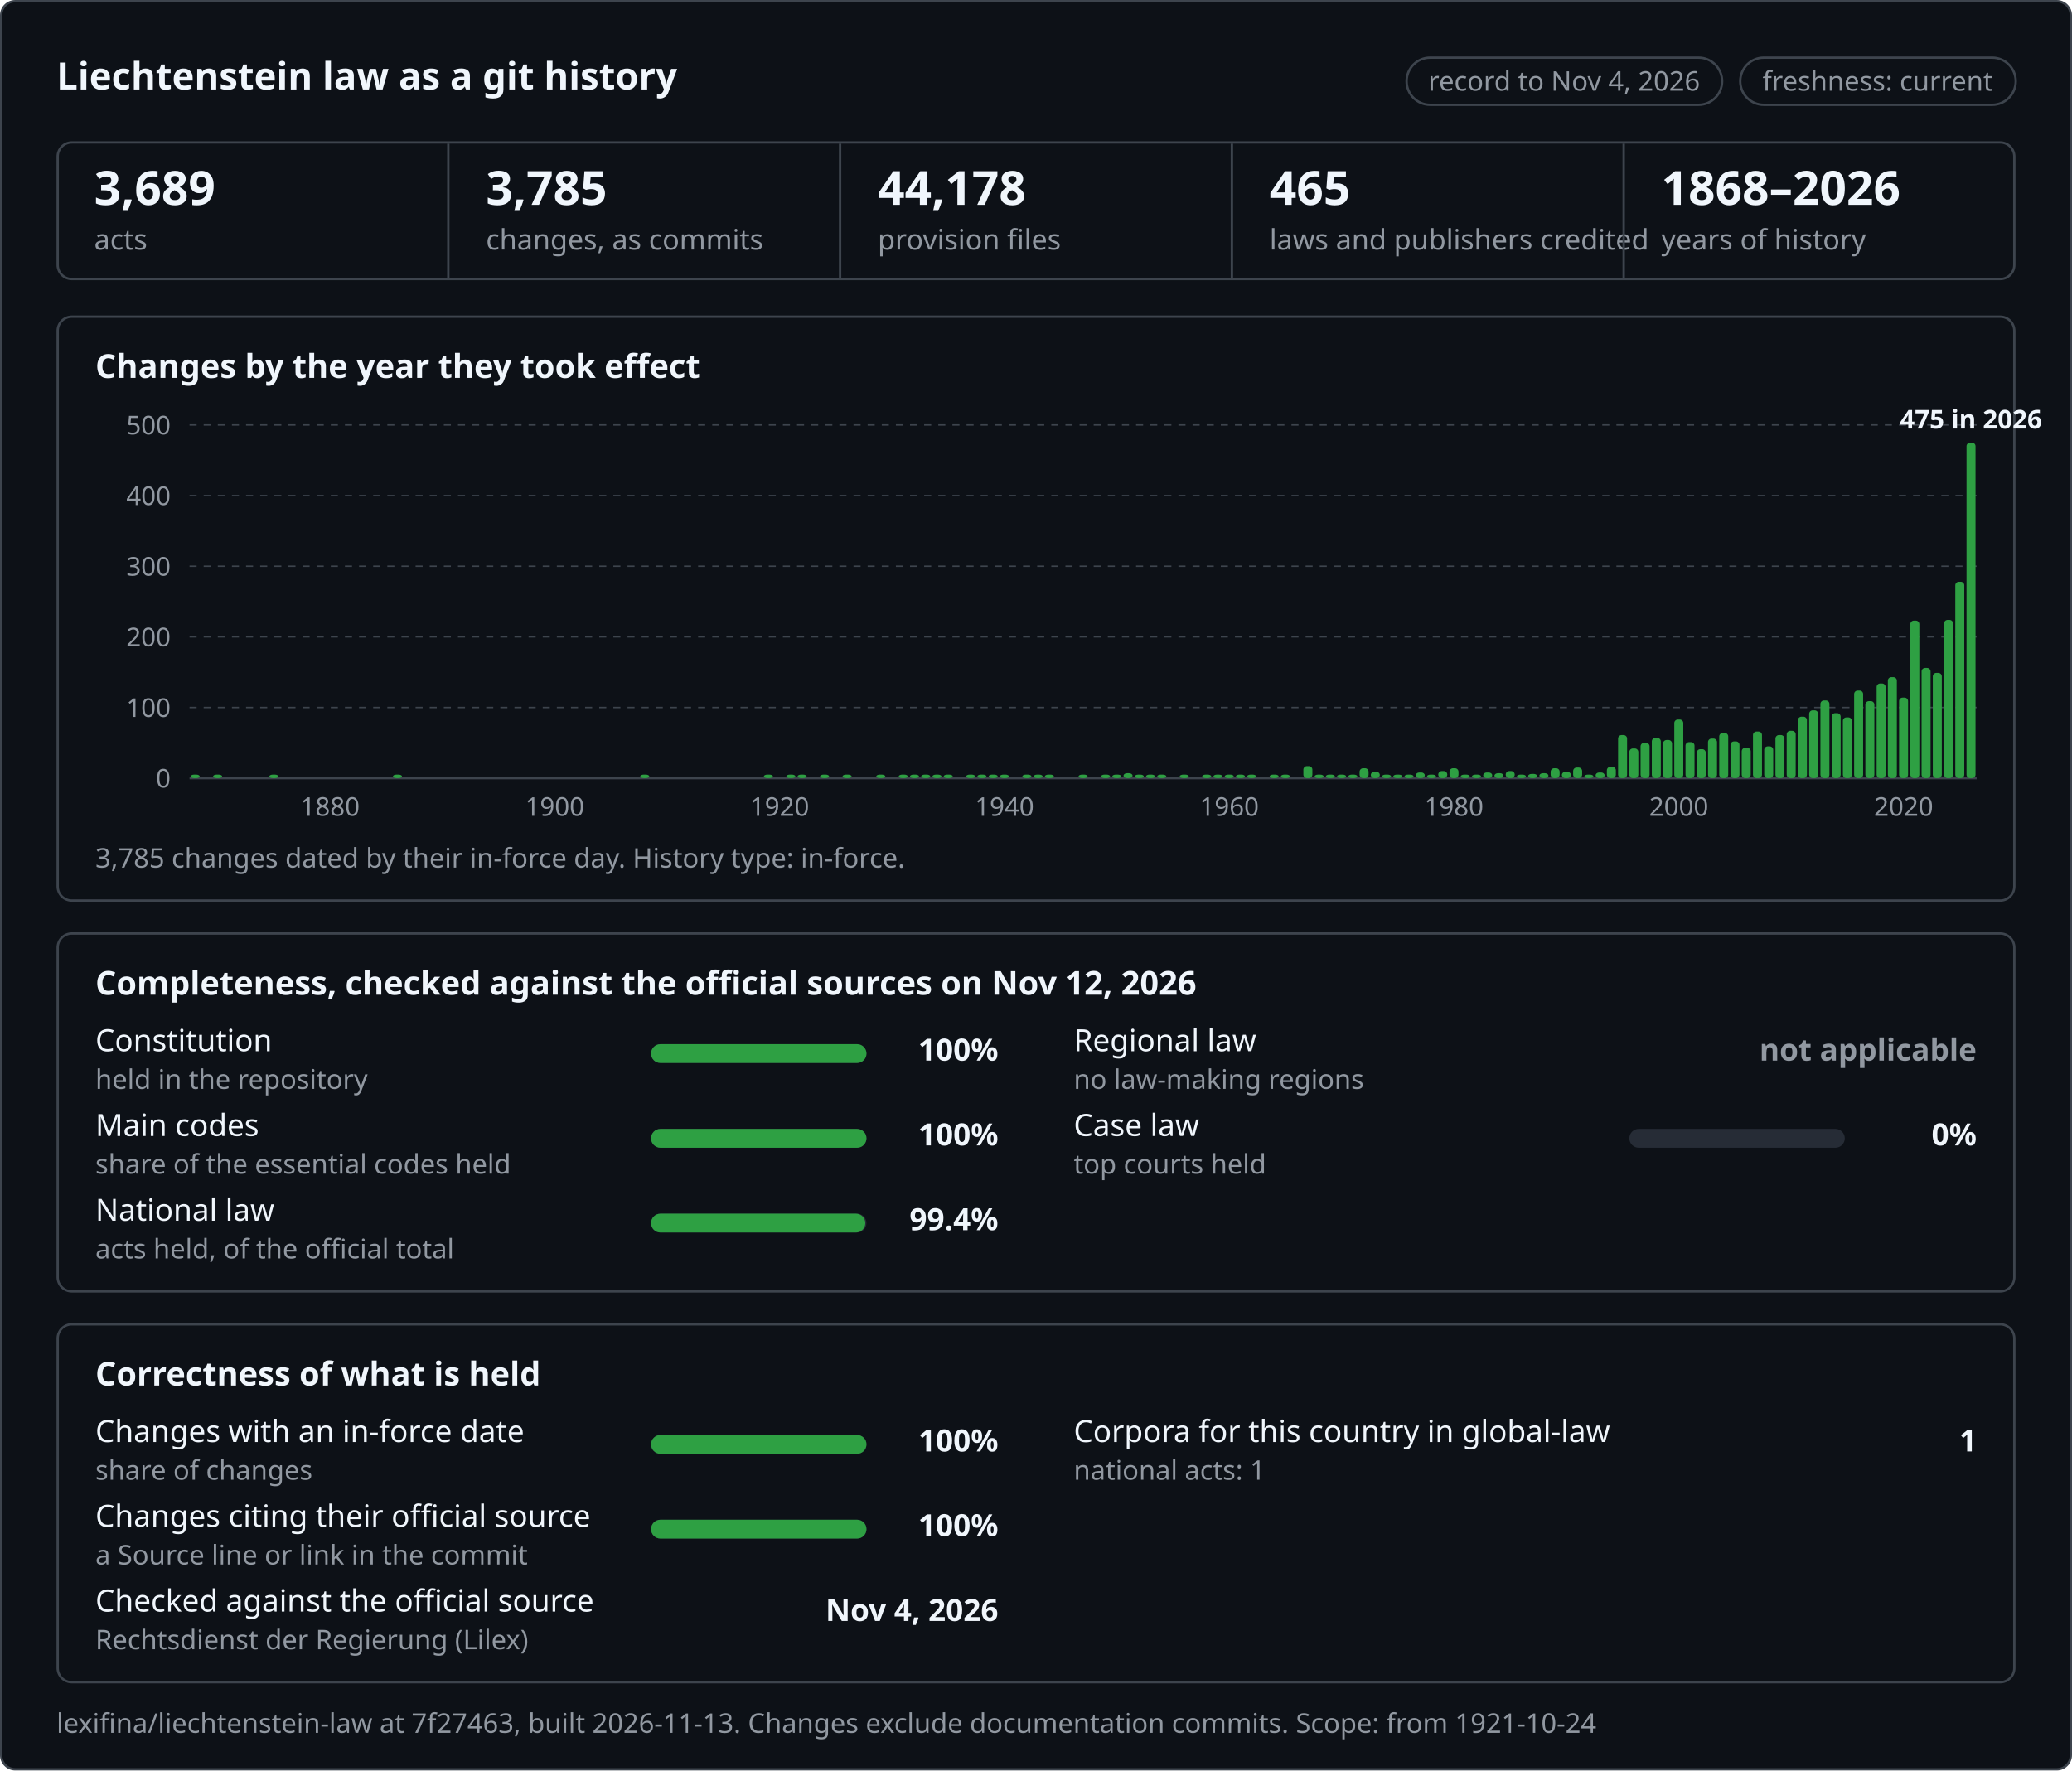
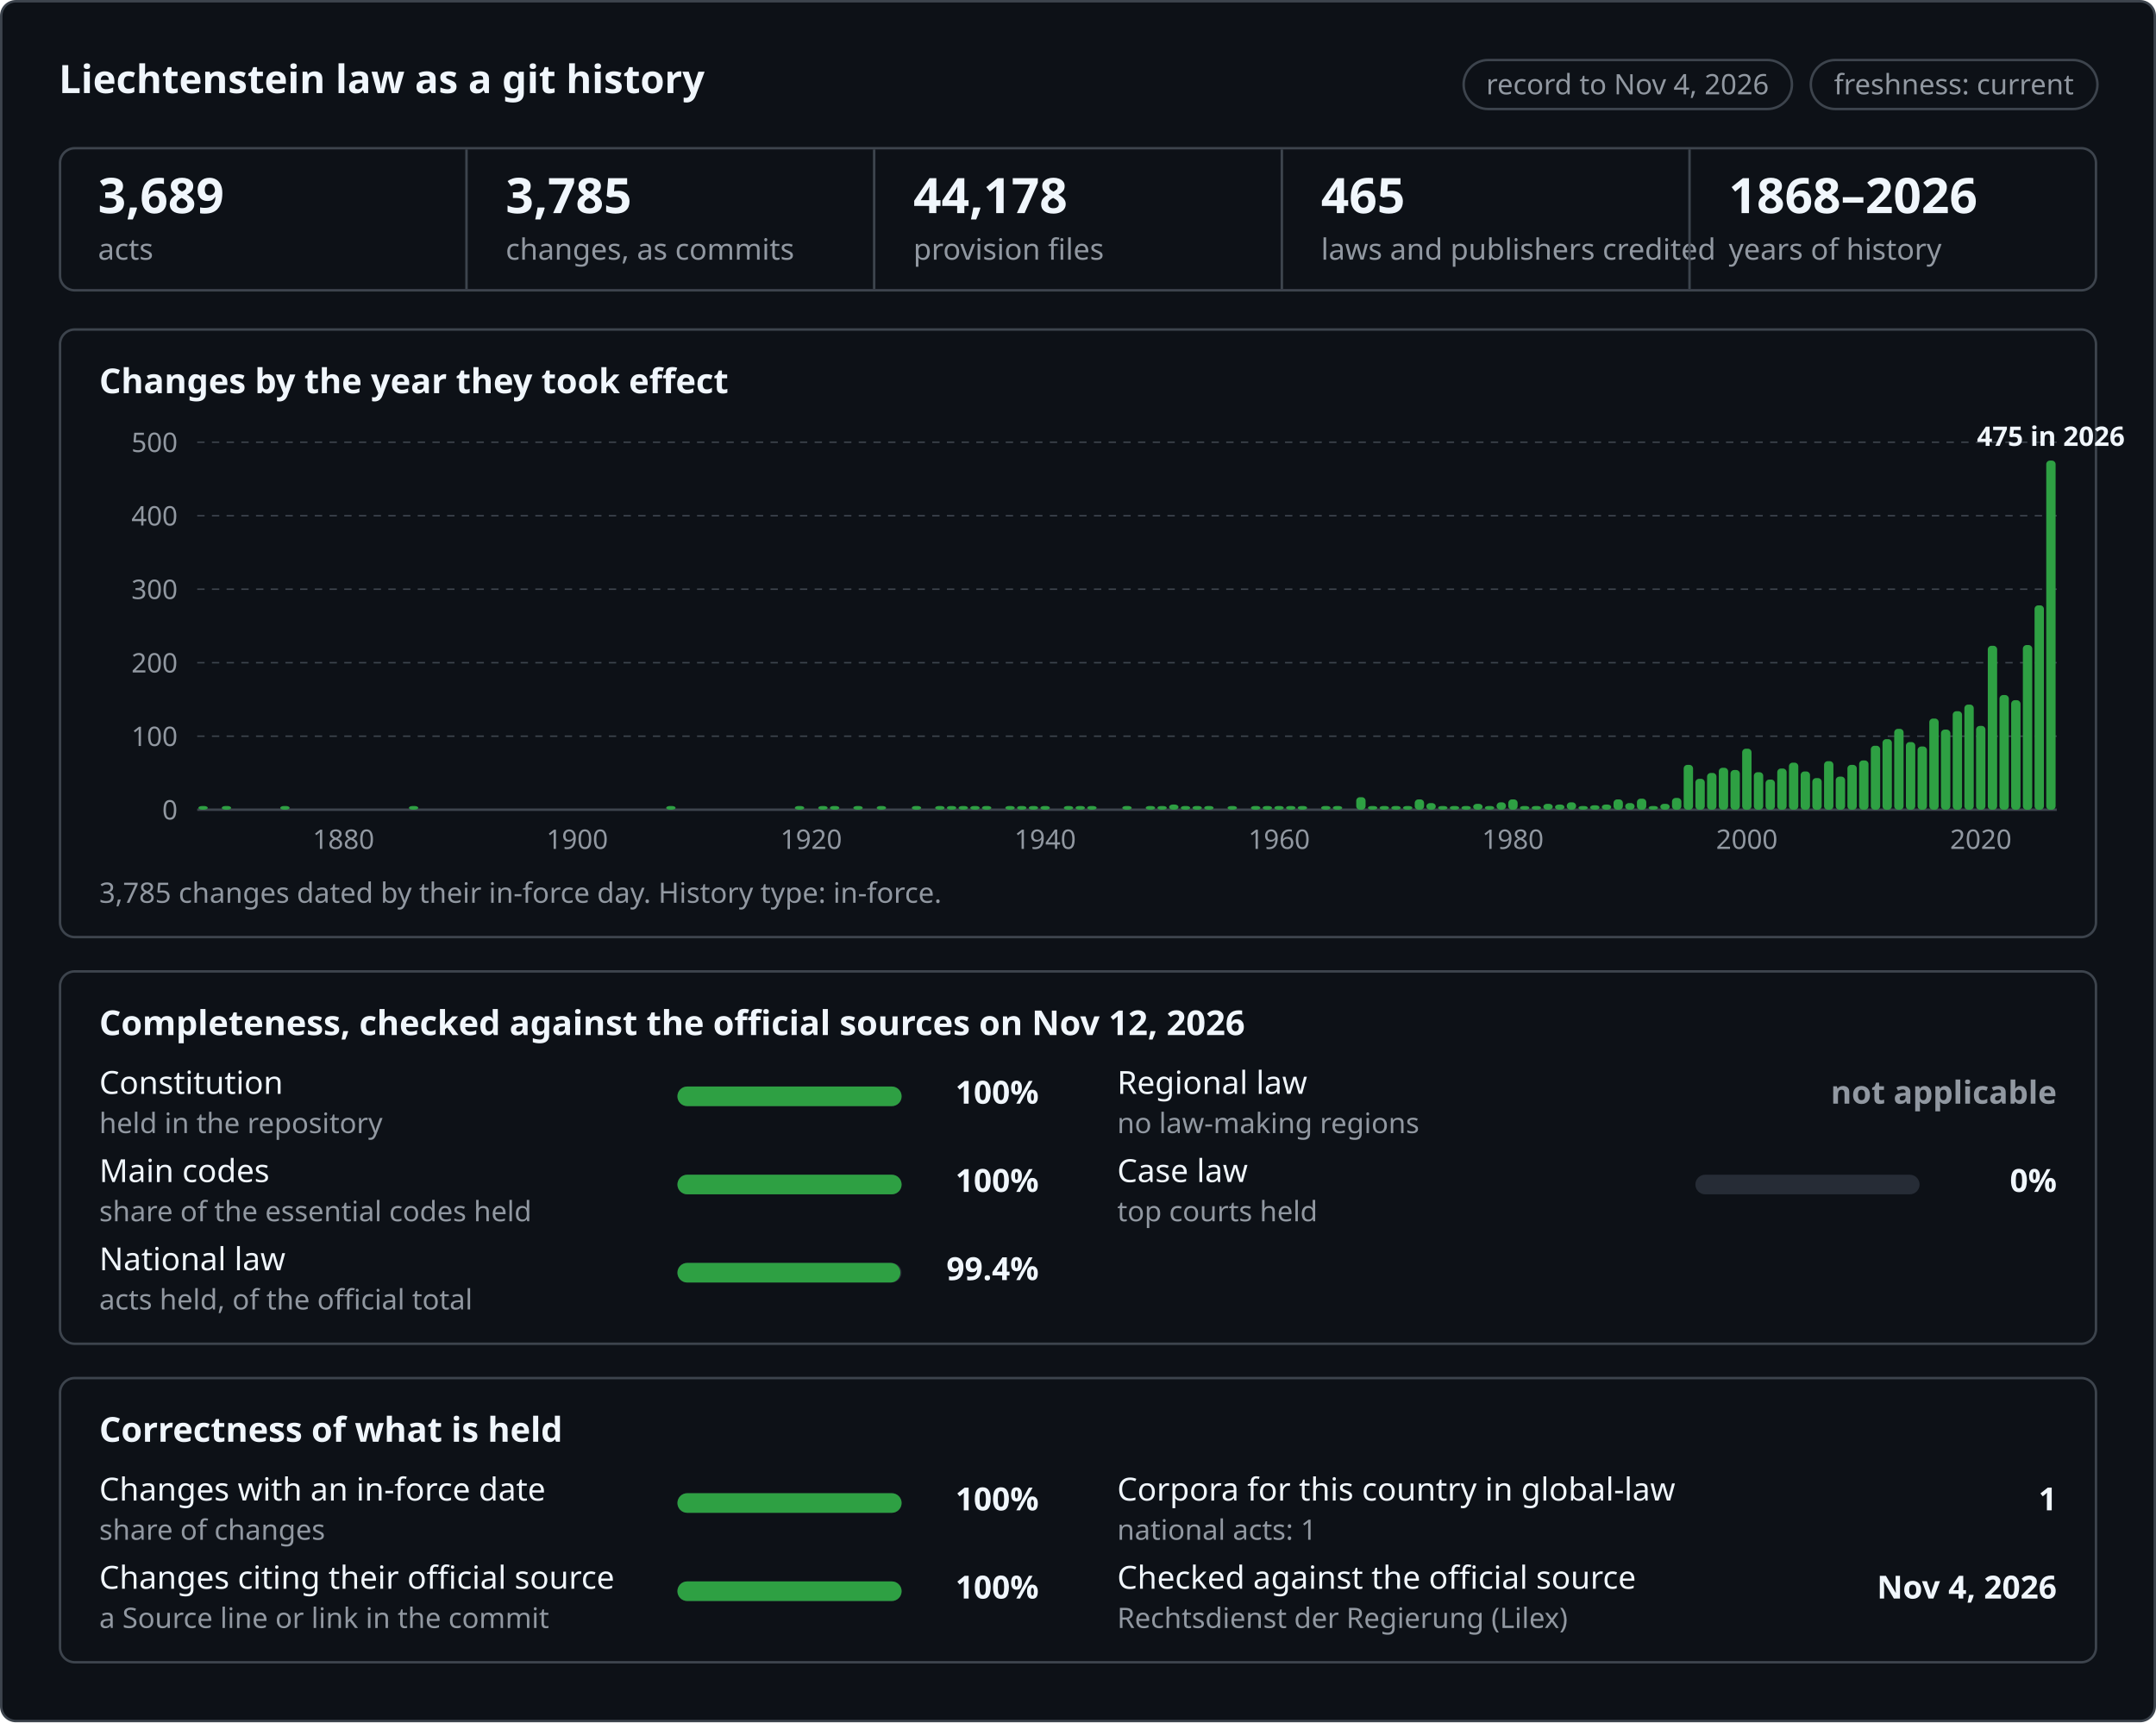
- <svg xmlns="http://www.w3.org/2000/svg" width="880" height="752" viewBox="0 0 880 752" font-family="-apple-system,BlinkMacSystemFont,Segoe UI,Noto Sans,Helvetica,Arial,sans-serif">
-   <rect x="0.5" y="0.5" width="879" height="751" rx="6" fill="#0d1117" stroke="#3d444d" />
+ <svg xmlns="http://www.w3.org/2000/svg" width="880" height="703" viewBox="0 0 880 703" font-family="-apple-system,BlinkMacSystemFont,Segoe UI,Noto Sans,Helvetica,Arial,sans-serif">
+   <rect x="0.5" y="0.5" width="879" height="702" rx="6" fill="#0d1117" stroke="#3d444d" />
  <text x="24" y="38" font-size="16" font-weight="600" fill="#f0f6fc">Liechtenstein law as a git history</text>
  <rect x="597.4" y="24.5" width="134" height="20" rx="10" fill="none" stroke="#3d444d" />
  <text x="664.3" y="38.5" font-size="11.5" font-weight="500" text-anchor="middle" fill="#9198a1">record to Nov 4, 2026</text>
  <rect x="739.1" y="24.5" width="117" height="20" rx="10" fill="none" stroke="#3d444d" />
  <text x="797.5" y="38.5" font-size="11.5" font-weight="500" text-anchor="middle" fill="#9198a1">freshness: current</text>
  <rect x="24.5" y="60.5" width="831" height="58" rx="6" fill="#0d1117" stroke="#3d444d" />
  <text x="40.0" y="87" font-size="20" font-weight="600" fill="#f0f6fc">3,689</text>
  <text x="40.0" y="106" font-size="12" fill="#9198a1">acts</text>
  <line x1="190.4" y1="61" x2="190.4" y2="118" stroke="#3d444d" />
  <text x="206.4" y="87" font-size="20" font-weight="600" fill="#f0f6fc">3,785</text>
  <text x="206.4" y="106" font-size="12" fill="#9198a1">changes, as commits</text>
  <line x1="356.8" y1="61" x2="356.8" y2="118" stroke="#3d444d" />
  <text x="372.8" y="87" font-size="20" font-weight="600" fill="#f0f6fc">44,178</text>
  <text x="372.8" y="106" font-size="12" fill="#9198a1">provision files</text>
  <line x1="523.2" y1="61" x2="523.2" y2="118" stroke="#3d444d" />
  <text x="539.2" y="87" font-size="20" font-weight="600" fill="#f0f6fc">465</text>
  <text x="539.2" y="106" font-size="12" fill="#9198a1" textLength="142" lengthAdjust="spacingAndGlyphs">laws and publishers credited</text>
  <line x1="689.6" y1="61" x2="689.6" y2="118" stroke="#3d444d" />
  <text x="705.6" y="87" font-size="20" font-weight="600" fill="#f0f6fc">1868–2026</text>
  <text x="705.6" y="106" font-size="12" fill="#9198a1">years of history</text>
  <rect x="24.5" y="134.5" width="831" height="248" rx="6" fill="#0d1117" stroke="#3d444d" />
  <text x="40.5" y="160.5" font-size="14" font-weight="600" fill="#f0f6fc">Changes by the year they took effect</text>
  <line x1="80.5" y1="330.5" x2="839.5" y2="330.5" stroke="#3d444d" stroke-width="1" />
  <text x="72.5" y="334.5" font-size="11" text-anchor="end" fill="#9198a1">0</text>
  <line x1="80.5" y1="300.5" x2="839.5" y2="300.5" stroke="#3d444d" stroke-width="0.6" stroke-dasharray="3 3" />
  <text x="72.5" y="304.5" font-size="11" text-anchor="end" fill="#9198a1">100</text>
  <line x1="80.5" y1="270.5" x2="839.5" y2="270.5" stroke="#3d444d" stroke-width="0.6" stroke-dasharray="3 3" />
  <text x="72.5" y="274.5" font-size="11" text-anchor="end" fill="#9198a1">200</text>
  <line x1="80.5" y1="240.5" x2="839.5" y2="240.5" stroke="#3d444d" stroke-width="0.6" stroke-dasharray="3 3" />
  <text x="72.5" y="244.5" font-size="11" text-anchor="end" fill="#9198a1">300</text>
  <line x1="80.5" y1="210.5" x2="839.5" y2="210.5" stroke="#3d444d" stroke-width="0.6" stroke-dasharray="3 3" />
  <text x="72.5" y="214.5" font-size="11" text-anchor="end" fill="#9198a1">400</text>
  <line x1="80.5" y1="180.5" x2="839.5" y2="180.5" stroke="#3d444d" stroke-width="0.6" stroke-dasharray="3 3" />
  <text x="72.5" y="184.5" font-size="11" text-anchor="end" fill="#9198a1">500</text>
  <rect x="80.98" y="329.0" width="3.82" height="1.5" rx="1.5" fill="#2ea043" />
  <rect x="90.52" y="329.0" width="3.82" height="1.5" rx="1.5" fill="#2ea043" />
  <rect x="114.39" y="329.0" width="3.82" height="1.5" rx="1.5" fill="#2ea043" />
  <text x="140.2" y="346.5" font-size="11" text-anchor="middle" fill="#9198a1">1880</text>
  <rect x="166.90" y="329.0" width="3.82" height="1.5" rx="1.5" fill="#2ea043" />
  <text x="235.6" y="346.5" font-size="11" text-anchor="middle" fill="#9198a1">1900</text>
  <rect x="271.92" y="329.0" width="3.82" height="1.5" rx="1.5" fill="#2ea043" />
  <rect x="324.43" y="329.0" width="3.82" height="1.5" rx="1.5" fill="#2ea043" />
  <text x="331.1" y="346.5" font-size="11" text-anchor="middle" fill="#9198a1">1920</text>
  <rect x="333.98" y="329.0" width="3.82" height="1.5" rx="1.5" fill="#2ea043" />
  <rect x="338.75" y="329.0" width="3.82" height="1.5" rx="1.5" fill="#2ea043" />
  <rect x="348.30" y="329.0" width="3.82" height="1.5" rx="1.5" fill="#2ea043" />
  <rect x="357.85" y="329.0" width="3.82" height="1.5" rx="1.5" fill="#2ea043" />
  <rect x="372.17" y="329.0" width="3.82" height="1.5" rx="1.5" fill="#2ea043" />
  <rect x="381.71" y="329.0" width="3.82" height="1.5" rx="1.5" fill="#2ea043" />
  <rect x="386.49" y="329.0" width="3.82" height="1.5" rx="1.5" fill="#2ea043" />
  <rect x="391.26" y="329.0" width="3.82" height="1.5" rx="1.5" fill="#2ea043" />
  <rect x="396.03" y="329.0" width="3.82" height="1.5" rx="1.5" fill="#2ea043" />
  <rect x="400.81" y="329.0" width="3.82" height="1.5" rx="1.5" fill="#2ea043" />
  <rect x="410.35" y="329.0" width="3.82" height="1.5" rx="1.5" fill="#2ea043" />
  <rect x="415.13" y="329.0" width="3.82" height="1.5" rx="1.5" fill="#2ea043" />
  <rect x="419.90" y="329.0" width="3.82" height="1.5" rx="1.5" fill="#2ea043" />
  <rect x="424.68" y="329.0" width="3.82" height="1.5" rx="1.5" fill="#2ea043" />
  <text x="426.6" y="346.5" font-size="11" text-anchor="middle" fill="#9198a1">1940</text>
  <rect x="434.22" y="329.0" width="3.82" height="1.5" rx="1.5" fill="#2ea043" />
  <rect x="439.00" y="329.0" width="3.82" height="1.5" rx="1.5" fill="#2ea043" />
  <rect x="443.77" y="329.0" width="3.82" height="1.5" rx="1.5" fill="#2ea043" />
  <rect x="458.09" y="329.0" width="3.82" height="1.5" rx="1.5" fill="#2ea043" />
  <rect x="467.64" y="329.0" width="3.82" height="1.5" rx="1.5" fill="#2ea043" />
  <rect x="472.41" y="329.0" width="3.82" height="1.5" rx="1.5" fill="#2ea043" />
  <rect x="477.18" y="328.4" width="3.82" height="2.1" rx="1.5" fill="#2ea043" />
  <rect x="481.96" y="329.0" width="3.82" height="1.5" rx="1.5" fill="#2ea043" />
  <rect x="486.73" y="329.0" width="3.82" height="1.5" rx="1.5" fill="#2ea043" />
  <rect x="491.51" y="329.0" width="3.82" height="1.5" rx="1.5" fill="#2ea043" />
  <rect x="501.05" y="329.0" width="3.82" height="1.5" rx="1.5" fill="#2ea043" />
  <rect x="510.60" y="329.0" width="3.82" height="1.5" rx="1.5" fill="#2ea043" />
  <rect x="515.37" y="329.0" width="3.82" height="1.5" rx="1.5" fill="#2ea043" />
  <rect x="520.15" y="329.0" width="3.82" height="1.5" rx="1.5" fill="#2ea043" />
  <text x="522.1" y="346.5" font-size="11" text-anchor="middle" fill="#9198a1">1960</text>
  <rect x="524.92" y="329.0" width="3.82" height="1.5" rx="1.5" fill="#2ea043" />
  <rect x="529.69" y="329.0" width="3.82" height="1.5" rx="1.5" fill="#2ea043" />
  <rect x="539.24" y="329.0" width="3.82" height="1.5" rx="1.5" fill="#2ea043" />
  <rect x="544.02" y="329.0" width="3.82" height="1.5" rx="1.5" fill="#2ea043" />
  <rect x="553.56" y="325.4" width="3.82" height="5.1" rx="1.5" fill="#2ea043" />
  <rect x="558.34" y="329.0" width="3.82" height="1.5" rx="1.5" fill="#2ea043" />
  <rect x="563.11" y="329.0" width="3.82" height="1.5" rx="1.5" fill="#2ea043" />
  <rect x="567.88" y="329.0" width="3.82" height="1.5" rx="1.5" fill="#2ea043" />
  <rect x="572.66" y="329.0" width="3.82" height="1.5" rx="1.5" fill="#2ea043" />
  <rect x="577.43" y="326.3" width="3.82" height="4.2" rx="1.5" fill="#2ea043" />
  <rect x="582.20" y="327.8" width="3.82" height="2.7" rx="1.5" fill="#2ea043" />
  <rect x="586.98" y="329.0" width="3.82" height="1.5" rx="1.5" fill="#2ea043" />
  <rect x="591.75" y="329.0" width="3.82" height="1.5" rx="1.5" fill="#2ea043" />
  <rect x="596.52" y="329.0" width="3.82" height="1.5" rx="1.5" fill="#2ea043" />
  <rect x="601.30" y="328.1" width="3.82" height="2.4" rx="1.5" fill="#2ea043" />
  <rect x="606.07" y="329.0" width="3.82" height="1.5" rx="1.5" fill="#2ea043" />
  <rect x="610.85" y="327.5" width="3.82" height="3.0" rx="1.5" fill="#2ea043" />
  <rect x="615.62" y="326.3" width="3.82" height="4.2" rx="1.5" fill="#2ea043" />
  <text x="617.5" y="346.5" font-size="11" text-anchor="middle" fill="#9198a1">1980</text>
  <rect x="620.39" y="329.0" width="3.82" height="1.5" rx="1.5" fill="#2ea043" />
  <rect x="625.17" y="329.0" width="3.82" height="1.5" rx="1.5" fill="#2ea043" />
  <rect x="629.94" y="328.1" width="3.82" height="2.4" rx="1.5" fill="#2ea043" />
  <rect x="634.71" y="328.4" width="3.82" height="2.1" rx="1.5" fill="#2ea043" />
  <rect x="639.49" y="327.5" width="3.82" height="3.0" rx="1.5" fill="#2ea043" />
  <rect x="644.26" y="329.0" width="3.82" height="1.5" rx="1.5" fill="#2ea043" />
  <rect x="649.03" y="328.7" width="3.82" height="1.8" rx="1.5" fill="#2ea043" />
  <rect x="653.81" y="328.4" width="3.82" height="2.1" rx="1.5" fill="#2ea043" />
  <rect x="658.58" y="326.3" width="3.82" height="4.2" rx="1.5" fill="#2ea043" />
  <rect x="663.35" y="327.8" width="3.82" height="2.7" rx="1.5" fill="#2ea043" />
  <rect x="668.13" y="326.0" width="3.82" height="4.5" rx="1.5" fill="#2ea043" />
  <rect x="672.90" y="329.0" width="3.82" height="1.5" rx="1.5" fill="#2ea043" />
  <rect x="677.68" y="328.1" width="3.82" height="2.4" rx="1.5" fill="#2ea043" />
  <rect x="682.45" y="325.7" width="3.82" height="4.8" rx="1.5" fill="#2ea043" />
  <rect x="687.22" y="312.2" width="3.82" height="18.3" rx="1.5" fill="#2ea043" />
  <rect x="692.00" y="317.9" width="3.82" height="12.6" rx="1.5" fill="#2ea043" />
  <rect x="696.77" y="315.5" width="3.82" height="15.0" rx="1.5" fill="#2ea043" />
  <rect x="701.54" y="313.4" width="3.82" height="17.1" rx="1.5" fill="#2ea043" />
  <rect x="706.32" y="314.3" width="3.82" height="16.2" rx="1.5" fill="#2ea043" />
  <rect x="711.09" y="305.6" width="3.82" height="24.9" rx="1.5" fill="#2ea043" />
  <text x="713.0" y="346.5" font-size="11" text-anchor="middle" fill="#9198a1">2000</text>
  <rect x="715.86" y="315.2" width="3.82" height="15.3" rx="1.5" fill="#2ea043" />
  <rect x="720.64" y="318.2" width="3.82" height="12.3" rx="1.5" fill="#2ea043" />
  <rect x="725.41" y="313.7" width="3.82" height="16.8" rx="1.5" fill="#2ea043" />
  <rect x="730.18" y="311.3" width="3.82" height="19.2" rx="1.5" fill="#2ea043" />
  <rect x="734.96" y="314.9" width="3.82" height="15.6" rx="1.5" fill="#2ea043" />
  <rect x="739.73" y="317.6" width="3.82" height="12.9" rx="1.5" fill="#2ea043" />
  <rect x="744.51" y="310.7" width="3.82" height="19.8" rx="1.5" fill="#2ea043" />
  <rect x="749.28" y="317.0" width="3.82" height="13.5" rx="1.5" fill="#2ea043" />
  <rect x="754.05" y="312.2" width="3.82" height="18.3" rx="1.5" fill="#2ea043" />
  <rect x="758.83" y="310.4" width="3.82" height="20.1" rx="1.5" fill="#2ea043" />
  <rect x="763.60" y="304.4" width="3.82" height="26.1" rx="1.5" fill="#2ea043" />
  <rect x="768.37" y="301.7" width="3.82" height="28.8" rx="1.5" fill="#2ea043" />
  <rect x="773.15" y="297.5" width="3.82" height="33.0" rx="1.5" fill="#2ea043" />
  <rect x="777.92" y="302.9" width="3.82" height="27.6" rx="1.5" fill="#2ea043" />
  <rect x="782.69" y="304.7" width="3.82" height="25.8" rx="1.5" fill="#2ea043" />
  <rect x="787.47" y="293.3" width="3.82" height="37.2" rx="1.5" fill="#2ea043" />
  <rect x="792.24" y="297.8" width="3.82" height="32.7" rx="1.5" fill="#2ea043" />
  <rect x="797.02" y="290.3" width="3.82" height="40.2" rx="1.5" fill="#2ea043" />
  <rect x="801.79" y="287.6" width="3.82" height="42.9" rx="1.5" fill="#2ea043" />
  <rect x="806.56" y="296.3" width="3.82" height="34.2" rx="1.5" fill="#2ea043" />
  <text x="808.5" y="346.5" font-size="11" text-anchor="middle" fill="#9198a1">2020</text>
  <rect x="811.34" y="263.6" width="3.82" height="66.9" rx="1.5" fill="#2ea043" />
  <rect x="816.11" y="283.7" width="3.82" height="46.8" rx="1.5" fill="#2ea043" />
  <rect x="820.88" y="285.8" width="3.82" height="44.7" rx="1.5" fill="#2ea043" />
  <rect x="825.66" y="263.3" width="3.82" height="67.2" rx="1.5" fill="#2ea043" />
  <rect x="830.43" y="247.1" width="3.82" height="83.4" rx="1.5" fill="#2ea043" />
  <rect x="835.20" y="188.0" width="3.82" height="142.5" rx="1.5" fill="#2ea043" />
  <text x="837.1" y="182.0" font-size="11" font-weight="600" text-anchor="middle" fill="#f0f6fc">475 in 2026</text>
  <text x="40.5" y="368.5" font-size="11.5" fill="#9198a1">3,785 changes dated by their in-force day. History type: in-force.</text>
  <rect x="24.5" y="396.5" width="831" height="152" rx="6" fill="#0d1117" stroke="#3d444d" />
  <text x="40.5" y="422.5" font-size="14" font-weight="600" fill="#f0f6fc">Completeness, checked against the official sources on Nov 12, 2026</text>
  <text x="40.5" y="446.5" font-size="13" fill="#f0f6fc">Constitution</text>
  <text x="40.5" y="462.5" font-size="11.5" fill="#9198a1">held in the repository</text>
  <g>
    <rect x="276.5" y="443.5" width="91.5" height="8" rx="4" fill="#262c36" />
    <rect x="276.5" y="443.5" width="91.5" height="8" rx="4" fill="#2ea043" />
  </g>
  <text x="424.0" y="450.5" font-size="13" font-weight="600" text-anchor="end" fill="#f0f6fc">100%</text>
  <text x="40.5" y="482.5" font-size="13" fill="#f0f6fc">Main codes</text>
  <text x="40.5" y="498.5" font-size="11.5" fill="#9198a1">share of the essential codes held</text>
  <g>
    <rect x="276.5" y="479.5" width="91.5" height="8" rx="4" fill="#262c36" />
    <rect x="276.5" y="479.5" width="91.5" height="8" rx="4" fill="#2ea043" />
  </g>
  <text x="424.0" y="486.5" font-size="13" font-weight="600" text-anchor="end" fill="#f0f6fc">100%</text>
  <text x="40.5" y="518.5" font-size="13" fill="#f0f6fc">National law</text>
  <text x="40.5" y="534.5" font-size="11.5" fill="#9198a1">acts held, of the official total</text>
  <g>
    <rect x="276.5" y="515.5" width="91.5" height="8" rx="4" fill="#262c36" />
    <rect x="276.5" y="515.5" width="91.0" height="8" rx="4" fill="#2ea043" />
  </g>
  <text x="424.0" y="522.5" font-size="13" font-weight="600" text-anchor="end" fill="#f0f6fc">99.4%</text>
  <text x="456.0" y="446.5" font-size="13" fill="#f0f6fc">Regional law</text>
  <text x="456.0" y="462.5" font-size="11.5" fill="#9198a1">no law-making regions</text>
  <text x="839.5" y="450.5" font-size="13" font-weight="600" text-anchor="end" fill="#9198a1">not applicable</text>
  <text x="456.0" y="482.5" font-size="13" fill="#f0f6fc">Case law</text>
  <text x="456.0" y="498.5" font-size="11.5" fill="#9198a1">top courts held</text>
  <g>
    <rect x="692.0" y="479.5" width="91.5" height="8" rx="4" fill="#262c36" />
  </g>
  <text x="839.5" y="486.5" font-size="13" font-weight="600" text-anchor="end" fill="#f0f6fc">0%</text>
-   <rect x="24.5" y="562.5" width="831" height="152" rx="6" fill="#0d1117" stroke="#3d444d" />
+   <rect x="24.5" y="562.5" width="831" height="116" rx="6" fill="#0d1117" stroke="#3d444d" />
  <text x="40.5" y="588.5" font-size="14" font-weight="600" fill="#f0f6fc">Correctness of what is held</text>
  <text x="40.5" y="612.5" font-size="13" fill="#f0f6fc">Changes with an in-force date</text>
  <text x="40.5" y="628.5" font-size="11.5" fill="#9198a1">share of changes</text>
  <g>
    <rect x="276.5" y="609.5" width="91.5" height="8" rx="4" fill="#262c36" />
    <rect x="276.5" y="609.5" width="91.5" height="8" rx="4" fill="#2ea043" />
  </g>
  <text x="424.0" y="616.5" font-size="13" font-weight="600" text-anchor="end" fill="#f0f6fc">100%</text>
  <text x="40.5" y="648.5" font-size="13" fill="#f0f6fc">Changes citing their official source</text>
  <text x="40.5" y="664.5" font-size="11.5" fill="#9198a1">a Source line or link in the commit</text>
  <g>
    <rect x="276.5" y="645.5" width="91.5" height="8" rx="4" fill="#262c36" />
    <rect x="276.5" y="645.5" width="91.5" height="8" rx="4" fill="#2ea043" />
  </g>
  <text x="424.0" y="652.5" font-size="13" font-weight="600" text-anchor="end" fill="#f0f6fc">100%</text>
-   <text x="40.5" y="684.5" font-size="13" fill="#f0f6fc">Checked against the official source</text>
-   <text x="40.5" y="700.5" font-size="11.5" fill="#9198a1">Rechtsdienst der Regierung (Lilex)</text>
-   <text x="424.0" y="688.5" font-size="13" font-weight="600" text-anchor="end" fill="#f0f6fc">Nov 4, 2026</text>
  <text x="456.0" y="612.5" font-size="13" fill="#f0f6fc">Corpora for this country in global-law</text>
  <text x="456.0" y="628.5" font-size="11.5" fill="#9198a1">national acts: 1</text>
  <text x="839.5" y="616.5" font-size="13" font-weight="600" text-anchor="end" fill="#f0f6fc">1</text>
-   <text x="24" y="736" font-size="11.5" fill="#9198a1">lexifina/liechtenstein-law at 7f27463, built 2026-11-13. Changes exclude documentation commits. Scope: from 1921-10-24</text>
+   <text x="456.0" y="648.5" font-size="13" fill="#f0f6fc">Checked against the official source</text>
+   <text x="456.0" y="664.5" font-size="11.5" fill="#9198a1">Rechtsdienst der Regierung (Lilex)</text>
+   <text x="839.5" y="652.5" font-size="13" font-weight="600" text-anchor="end" fill="#f0f6fc">Nov 4, 2026</text>
</svg>
